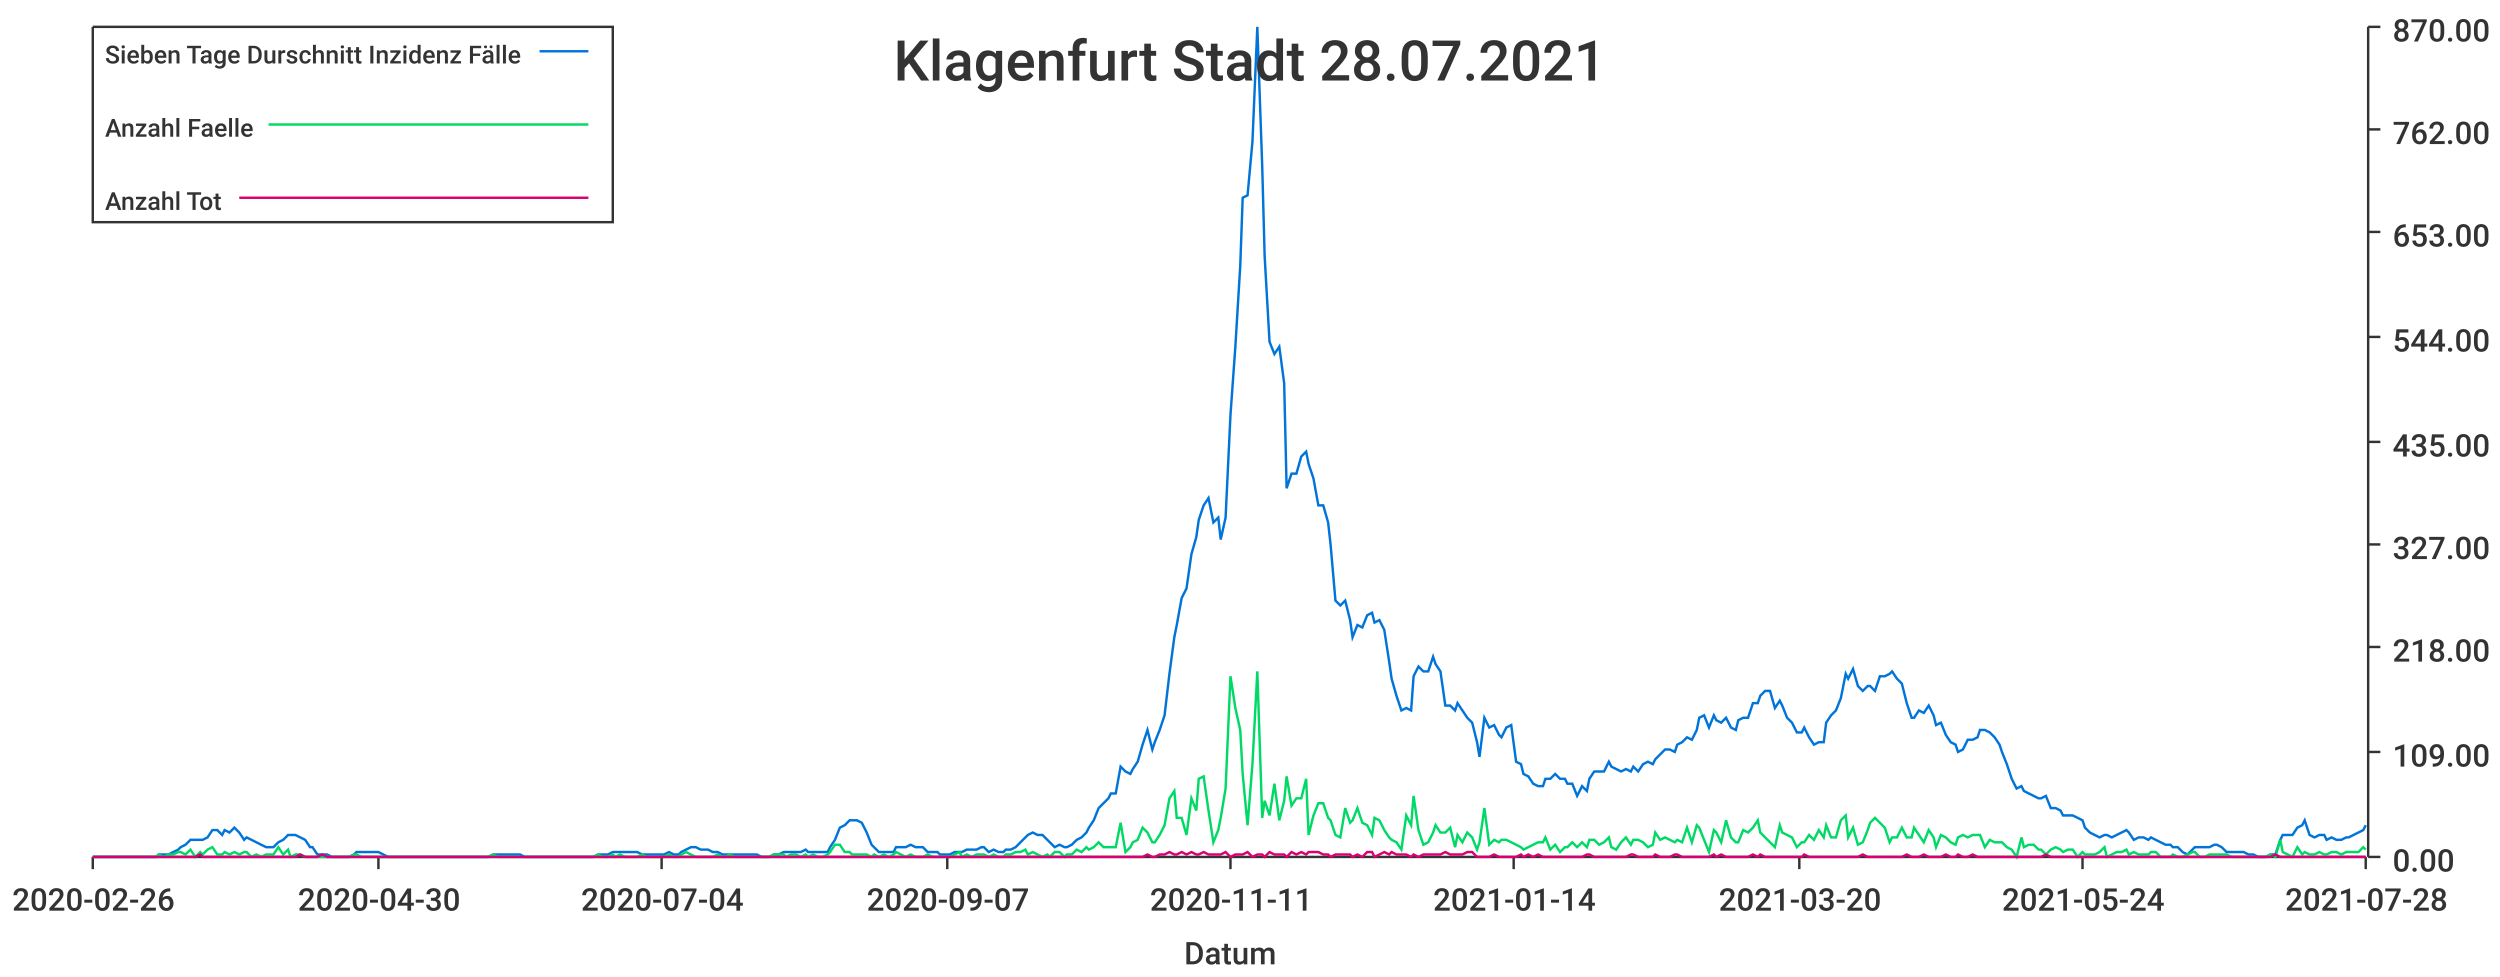
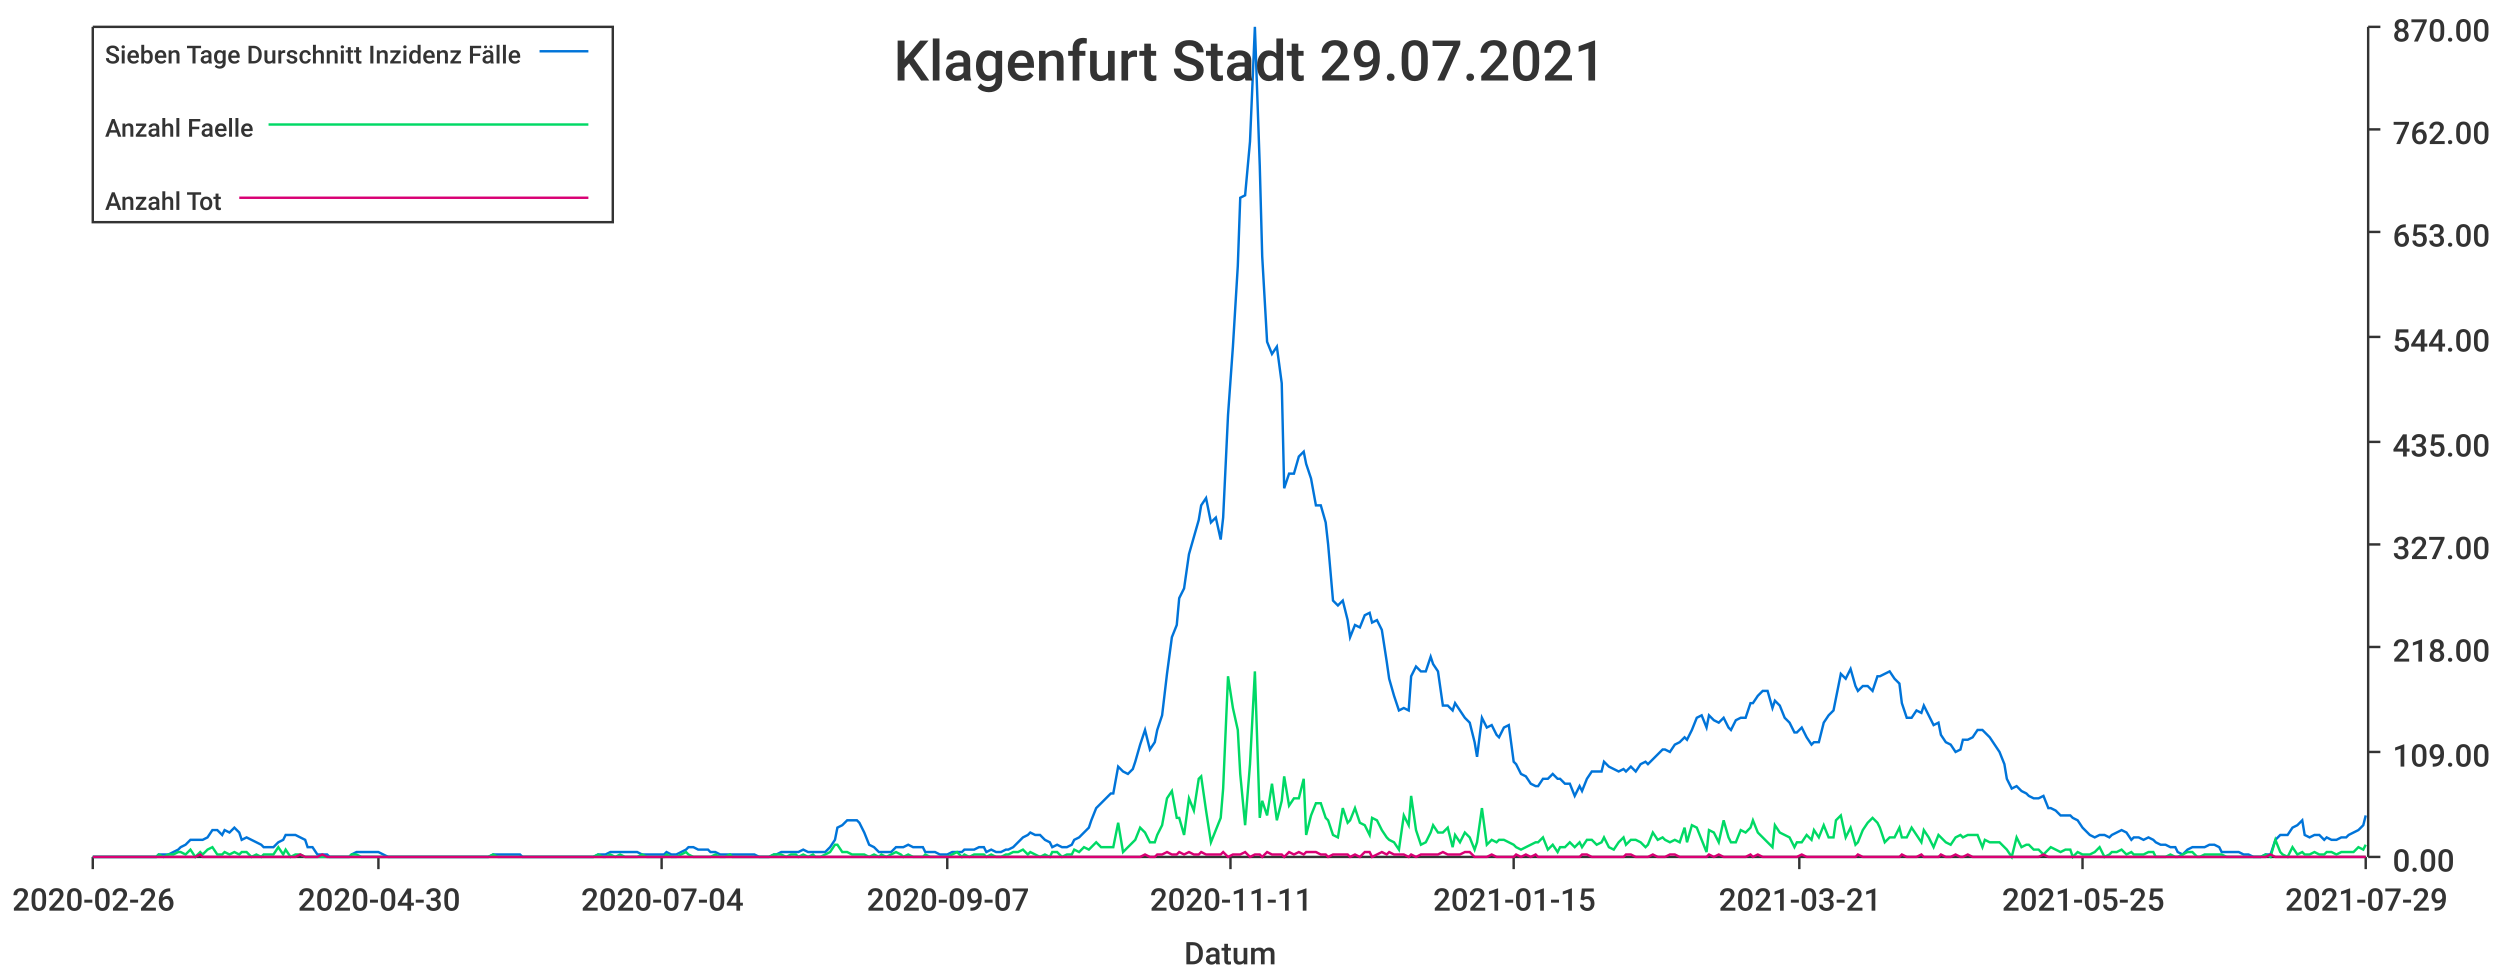
<svg xmlns="http://www.w3.org/2000/svg" width="1024" height="400">\n<path d="M 0 0 L 1024 0 L 1024 400 L 0 400 L 0 0" style="stroke-width:0;stroke:rgba(255,255,255,1.0);fill:rgba(255,255,255,1.0)" />
  <path d="M 38 11 L 969 11 L 969 351 L 38 351 L 38 11" style="stroke-width:0;stroke:rgba(255,255,255,1.0);fill:rgba(255,255,255,1.0)" />
  <path d="M 38 351 L 969 351" style="stroke-width:1;stroke:rgba(51,51,51,1.0);fill:none" />
  <path d="M 38 351 L 38 356" style="stroke-width:1;stroke:rgba(51,51,51,1.0);fill:none" />
  <text x="5" y="373" style="stroke-width:0;stroke:none;fill:rgba(51,51,51,1.0);font-size:12.8px;font-family:'Roboto Medium',sans-serif">2020-02-26</text>
  <path d="M 155 351 L 155 356" style="stroke-width:1;stroke:rgba(51,51,51,1.0);fill:none" />
  <text x="122" y="373" style="stroke-width:0;stroke:none;fill:rgba(51,51,51,1.0);font-size:12.8px;font-family:'Roboto Medium',sans-serif">2020-04-30</text>
  <path d="M 271 351 L 271 356" style="stroke-width:1;stroke:rgba(51,51,51,1.0);fill:none" />
  <text x="238" y="373" style="stroke-width:0;stroke:none;fill:rgba(51,51,51,1.0);font-size:12.8px;font-family:'Roboto Medium',sans-serif">2020-07-04</text>
  <path d="M 388 351 L 388 356" style="stroke-width:1;stroke:rgba(51,51,51,1.0);fill:none" />
  <text x="355" y="373" style="stroke-width:0;stroke:none;fill:rgba(51,51,51,1.0);font-size:12.8px;font-family:'Roboto Medium',sans-serif">2020-09-07</text>
  <path d="M 504 351 L 504 356" style="stroke-width:1;stroke:rgba(51,51,51,1.0);fill:none" />
  <text x="471" y="373" style="stroke-width:0;stroke:none;fill:rgba(51,51,51,1.0);font-size:12.8px;font-family:'Roboto Medium',sans-serif">2020-11-11</text>
  <path d="M 620 351 L 620 356" style="stroke-width:1;stroke:rgba(51,51,51,1.0);fill:none" />
-   <text x="587" y="373" style="stroke-width:0;stroke:none;fill:rgba(51,51,51,1.0);font-size:12.8px;font-family:'Roboto Medium',sans-serif">2021-01-14</text>
+   <text x="587" y="373" style="stroke-width:0;stroke:none;fill:rgba(51,51,51,1.0);font-size:12.8px;font-family:'Roboto Medium',sans-serif">2021-01-15</text>
  <path d="M 737 351 L 737 356" style="stroke-width:1;stroke:rgba(51,51,51,1.0);fill:none" />
-   <text x="704" y="373" style="stroke-width:0;stroke:none;fill:rgba(51,51,51,1.0);font-size:12.8px;font-family:'Roboto Medium',sans-serif">2021-03-20</text>
+   <text x="704" y="373" style="stroke-width:0;stroke:none;fill:rgba(51,51,51,1.0);font-size:12.8px;font-family:'Roboto Medium',sans-serif">2021-03-21</text>
  <path d="M 853 351 L 853 356" style="stroke-width:1;stroke:rgba(51,51,51,1.0);fill:none" />
-   <text x="820" y="373" style="stroke-width:0;stroke:none;fill:rgba(51,51,51,1.0);font-size:12.8px;font-family:'Roboto Medium',sans-serif">2021-05-24</text>
+   <text x="820" y="373" style="stroke-width:0;stroke:none;fill:rgba(51,51,51,1.0);font-size:12.8px;font-family:'Roboto Medium',sans-serif">2021-05-25</text>
  <path d="M 969 351 L 969 356" style="stroke-width:1;stroke:rgba(51,51,51,1.0);fill:none" />
-   <text x="936" y="373" style="stroke-width:0;stroke:none;fill:rgba(51,51,51,1.0);font-size:12.8px;font-family:'Roboto Medium',sans-serif">2021-07-28</text>
+   <text x="936" y="373" style="stroke-width:0;stroke:none;fill:rgba(51,51,51,1.0);font-size:12.8px;font-family:'Roboto Medium',sans-serif">2021-07-29</text>
  <text x="485" y="395" style="stroke-width:0;stroke:none;fill:rgba(51,51,51,1.0);font-size:12.8px;font-family:'Roboto Medium',sans-serif">Datum</text>
  <path d="M 970 351 L 970 11" style="stroke-width:1;stroke:rgba(51,51,51,1.0);fill:none" />
  <path d="M 970 351 L 975 351" style="stroke-width:1;stroke:rgba(51,51,51,1.0);fill:none" />
  <text x="980" y="357" style="stroke-width:0;stroke:none;fill:rgba(51,51,51,1.0);font-size:12.8px;font-family:'Roboto Medium',sans-serif">0.00</text>
  <path d="M 970 308 L 975 308" style="stroke-width:1;stroke:rgba(51,51,51,1.0);fill:none" />
  <text x="980" y="314" style="stroke-width:0;stroke:none;fill:rgba(51,51,51,1.0);font-size:12.8px;font-family:'Roboto Medium',sans-serif">109.00</text>
  <path d="M 970 265 L 975 265" style="stroke-width:1;stroke:rgba(51,51,51,1.0);fill:none" />
  <text x="980" y="271" style="stroke-width:0;stroke:none;fill:rgba(51,51,51,1.0);font-size:12.8px;font-family:'Roboto Medium',sans-serif">218.00</text>
  <path d="M 970 223 L 975 223" style="stroke-width:1;stroke:rgba(51,51,51,1.0);fill:none" />
  <text x="980" y="229" style="stroke-width:0;stroke:none;fill:rgba(51,51,51,1.0);font-size:12.8px;font-family:'Roboto Medium',sans-serif">327.00</text>
  <path d="M 970 181 L 975 181" style="stroke-width:1;stroke:rgba(51,51,51,1.0);fill:none" />
  <text x="980" y="187" style="stroke-width:0;stroke:none;fill:rgba(51,51,51,1.0);font-size:12.8px;font-family:'Roboto Medium',sans-serif">435.00</text>
  <path d="M 970 138 L 975 138" style="stroke-width:1;stroke:rgba(51,51,51,1.0);fill:none" />
  <text x="980" y="144" style="stroke-width:0;stroke:none;fill:rgba(51,51,51,1.0);font-size:12.8px;font-family:'Roboto Medium',sans-serif">544.00</text>
  <path d="M 970 95 L 975 95" style="stroke-width:1;stroke:rgba(51,51,51,1.0);fill:none" />
  <text x="980" y="101" style="stroke-width:0;stroke:none;fill:rgba(51,51,51,1.0);font-size:12.8px;font-family:'Roboto Medium',sans-serif">653.00</text>
  <path d="M 970 53 L 975 53" style="stroke-width:1;stroke:rgba(51,51,51,1.0);fill:none" />
  <text x="980" y="59" style="stroke-width:0;stroke:none;fill:rgba(51,51,51,1.0);font-size:12.8px;font-family:'Roboto Medium',sans-serif">762.00</text>
  <path d="M 970 11 L 975 11" style="stroke-width:1;stroke:rgba(51,51,51,1.0);fill:none" />
  <text x="980" y="17" style="stroke-width:0;stroke:none;fill:rgba(51,51,51,1.0);font-size:12.8px;font-family:'Roboto Medium',sans-serif">870.00</text>
-   <path d="M 38 351 L 40 351 L 42 351 L 44 351 L 46 351 L 47 351 L 49 351 L 51 351 L 53 351 L 55 351 L 56 351 L 58 351 L 60 351 L 62 351 L 64 351 L 65 350 L 67 350 L 69 350 L 71 349 L 73 348 L 74 347 L 76 346 L 78 344 L 80 344 L 82 344 L 83 344 L 85 343 L 87 340 L 89 340 L 91 342 L 92 340 L 94 341 L 96 339 L 98 341 L 100 344 L 101 343 L 103 344 L 105 345 L 107 346 L 109 347 L 110 347 L 112 347 L 114 345 L 116 344 L 118 342 L 119 342 L 121 342 L 123 343 L 125 344 L 127 347 L 128 347 L 130 350 L 132 350 L 134 350 L 136 351 L 137 351 L 139 351 L 141 351 L 143 351 L 145 350 L 146 349 L 148 349 L 150 349 L 152 349 L 154 349 L 155 349 L 157 350 L 159 351 L 161 351 L 163 351 L 164 351 L 166 351 L 168 351 L 170 351 L 171 351 L 173 351 L 175 351 L 177 351 L 179 351 L 180 351 L 182 351 L 184 351 L 186 351 L 188 351 L 189 351 L 191 351 L 193 351 L 195 351 L 197 351 L 198 351 L 200 351 L 202 350 L 204 350 L 206 350 L 207 350 L 209 350 L 211 350 L 213 350 L 215 351 L 216 351 L 218 351 L 220 351 L 222 351 L 224 351 L 225 351 L 227 351 L 229 351 L 231 351 L 233 351 L 234 351 L 236 351 L 238 351 L 240 351 L 242 351 L 243 351 L 245 350 L 247 350 L 249 350 L 251 349 L 252 349 L 254 349 L 256 349 L 258 349 L 260 349 L 261 349 L 263 350 L 265 350 L 267 350 L 269 350 L 270 350 L 272 350 L 274 349 L 276 350 L 278 350 L 279 349 L 281 348 L 283 347 L 285 347 L 287 348 L 288 348 L 290 348 L 292 349 L 294 349 L 296 350 L 297 350 L 299 350 L 301 350 L 303 350 L 304 350 L 306 350 L 308 350 L 310 350 L 312 351 L 313 351 L 315 351 L 317 350 L 319 350 L 321 349 L 322 349 L 324 349 L 326 349 L 328 349 L 330 348 L 331 349 L 333 349 L 335 349 L 337 349 L 339 349 L 340 347 L 342 344 L 344 339 L 346 338 L 348 336 L 349 336 L 351 336 L 353 337 L 355 341 L 357 346 L 358 347 L 360 349 L 362 349 L 364 349 L 366 349 L 367 347 L 369 347 L 371 347 L 373 346 L 375 347 L 376 347 L 378 347 L 380 349 L 382 349 L 384 349 L 385 350 L 387 350 L 389 350 L 391 349 L 393 349 L 394 349 L 396 348 L 398 348 L 400 348 L 402 347 L 403 347 L 405 349 L 407 348 L 409 349 L 411 349 L 412 348 L 414 348 L 416 347 L 418 345 L 420 343 L 421 342 L 423 341 L 425 342 L 427 342 L 429 344 L 430 345 L 432 347 L 434 346 L 436 347 L 437 347 L 439 346 L 441 344 L 443 343 L 445 341 L 446 339 L 448 336 L 450 331 L 452 329 L 454 327 L 455 325 L 457 325 L 459 314 L 461 316 L 463 317 L 464 315 L 466 312 L 468 305 L 470 299 L 472 307 L 473 304 L 475 299 L 477 293 L 479 276 L 481 261 L 482 256 L 484 245 L 486 241 L 488 227 L 490 220 L 491 213 L 493 207 L 495 204 L 497 214 L 499 212 L 500 221 L 502 212 L 504 170 L 506 142 L 508 109 L 509 81 L 511 80 L 513 58 L 515 11 L 517 68 L 518 105 L 520 140 L 522 145 L 524 142 L 526 157 L 527 200 L 529 194 L 531 194 L 533 187 L 535 185 L 536 190 L 538 196 L 540 207 L 542 207 L 544 214 L 545 223 L 547 246 L 549 248 L 551 246 L 553 254 L 554 261 L 556 256 L 558 257 L 560 252 L 562 251 L 563 255 L 565 254 L 567 258 L 569 271 L 570 278 L 572 285 L 574 291 L 576 290 L 578 291 L 579 277 L 581 273 L 583 275 L 585 275 L 587 269 L 588 272 L 590 275 L 592 289 L 594 289 L 596 291 L 597 288 L 599 291 L 601 294 L 603 296 L 605 304 L 606 310 L 608 294 L 610 298 L 612 297 L 614 301 L 615 302 L 617 298 L 619 297 L 621 312 L 623 313 L 624 317 L 626 318 L 628 321 L 630 322 L 632 322 L 633 319 L 635 319 L 637 317 L 639 319 L 641 319 L 642 321 L 644 321 L 646 326 L 648 322 L 650 324 L 651 319 L 653 316 L 655 316 L 657 316 L 659 312 L 660 314 L 662 315 L 664 316 L 666 315 L 668 316 L 669 314 L 671 316 L 673 313 L 675 312 L 677 313 L 678 311 L 680 309 L 682 307 L 684 307 L 686 308 L 687 305 L 689 304 L 691 302 L 693 303 L 695 299 L 696 294 L 698 293 L 700 298 L 702 293 L 703 295 L 705 296 L 707 294 L 709 298 L 711 299 L 712 295 L 714 294 L 716 294 L 718 288 L 720 288 L 721 285 L 723 283 L 725 283 L 727 290 L 729 287 L 730 289 L 732 294 L 734 296 L 736 300 L 738 300 L 739 298 L 741 302 L 743 305 L 745 304 L 747 304 L 748 296 L 750 293 L 752 291 L 754 286 L 756 276 L 757 278 L 759 274 L 761 281 L 763 283 L 765 281 L 766 281 L 768 283 L 770 277 L 772 277 L 774 276 L 775 275 L 777 278 L 779 280 L 781 288 L 783 294 L 784 294 L 786 291 L 788 292 L 790 289 L 792 293 L 793 297 L 795 296 L 797 301 L 799 304 L 801 305 L 802 308 L 804 307 L 806 303 L 808 303 L 810 302 L 811 299 L 813 299 L 815 300 L 817 302 L 819 305 L 820 308 L 822 313 L 824 319 L 826 323 L 828 322 L 829 324 L 831 325 L 833 326 L 835 327 L 836 327 L 838 326 L 840 331 L 842 331 L 844 332 L 845 334 L 847 334 L 849 334 L 851 335 L 853 336 L 854 339 L 856 341 L 858 342 L 860 343 L 862 342 L 863 342 L 865 343 L 867 342 L 869 341 L 871 340 L 872 341 L 874 344 L 876 343 L 878 343 L 880 344 L 881 343 L 883 344 L 885 345 L 887 346 L 889 346 L 890 347 L 892 347 L 894 349 L 896 350 L 898 348 L 899 347 L 901 347 L 903 347 L 905 347 L 907 346 L 908 346 L 910 347 L 912 349 L 914 349 L 916 349 L 917 349 L 919 349 L 921 350 L 923 350 L 925 351 L 926 351 L 928 351 L 930 350 L 932 350 L 934 344 L 935 342 L 937 342 L 939 342 L 941 339 L 943 338 L 944 336 L 946 342 L 948 343 L 950 342 L 952 342 L 953 344 L 955 343 L 957 344 L 959 344 L 961 343 L 962 343 L 964 342 L 966 341 L 968 340 L 969 338" style="stroke-width:1;stroke:rgba(0,116,217,1.0);fill:none" />
-   <path d="M 38 351 L 40 351 L 42 351 L 44 351 L 46 351 L 47 351 L 49 351 L 51 351 L 53 351 L 55 351 L 56 351 L 58 351 L 60 351 L 62 351 L 64 351 L 65 350 L 67 351 L 69 350 L 71 350 L 73 349 L 74 349 L 76 350 L 78 348 L 80 351 L 82 349 L 83 350 L 85 348 L 87 347 L 89 350 L 91 350 L 92 349 L 94 350 L 96 349 L 98 350 L 100 349 L 101 349 L 103 351 L 105 350 L 107 351 L 109 350 L 110 350 L 112 350 L 114 347 L 116 350 L 118 348 L 119 351 L 121 350 L 123 350 L 125 351 L 127 351 L 128 351 L 130 351 L 132 351 L 134 351 L 136 351 L 137 351 L 139 351 L 141 351 L 143 351 L 145 350 L 146 350 L 148 351 L 150 351 L 152 351 L 154 351 L 155 351 L 157 351 L 159 351 L 161 351 L 163 351 L 164 351 L 166 351 L 168 351 L 170 351 L 171 351 L 173 351 L 175 351 L 177 351 L 179 351 L 180 351 L 182 351 L 184 351 L 186 351 L 188 351 L 189 351 L 191 351 L 193 351 L 195 351 L 197 351 L 198 351 L 200 351 L 202 350 L 204 351 L 206 351 L 207 351 L 209 351 L 211 351 L 213 351 L 215 351 L 216 351 L 218 351 L 220 351 L 222 351 L 224 351 L 225 351 L 227 351 L 229 351 L 231 351 L 233 351 L 234 351 L 236 351 L 238 351 L 240 351 L 242 351 L 243 351 L 245 350 L 247 351 L 249 351 L 251 350 L 252 351 L 254 350 L 256 351 L 258 351 L 260 351 L 261 351 L 263 350 L 265 351 L 267 351 L 269 351 L 270 351 L 272 351 L 274 350 L 276 351 L 278 351 L 279 350 L 281 349 L 283 350 L 285 351 L 287 351 L 288 351 L 290 351 L 292 351 L 294 350 L 296 351 L 297 351 L 299 350 L 301 351 L 303 351 L 304 351 L 306 351 L 308 351 L 310 351 L 312 351 L 313 351 L 315 351 L 317 350 L 319 350 L 321 350 L 322 351 L 324 350 L 326 350 L 328 351 L 330 350 L 331 351 L 333 350 L 335 351 L 337 351 L 339 350 L 340 349 L 342 346 L 344 346 L 346 349 L 348 349 L 349 350 L 351 350 L 353 350 L 355 350 L 357 351 L 358 350 L 360 351 L 362 350 L 364 351 L 366 350 L 367 349 L 369 350 L 371 351 L 373 350 L 375 351 L 376 351 L 378 351 L 380 350 L 382 351 L 384 351 L 385 351 L 387 351 L 389 351 L 391 350 L 393 349 L 394 351 L 396 350 L 398 351 L 400 350 L 402 350 L 403 350 L 405 351 L 407 350 L 409 351 L 411 351 L 412 350 L 414 350 L 416 349 L 418 349 L 420 348 L 421 350 L 423 349 L 425 350 L 427 351 L 429 350 L 430 351 L 432 349 L 434 349 L 436 351 L 437 350 L 439 350 L 441 348 L 443 349 L 445 347 L 446 348 L 448 347 L 450 345 L 452 347 L 454 347 L 455 347 L 457 347 L 459 337 L 461 349 L 463 347 L 464 345 L 466 344 L 468 339 L 470 341 L 472 345 L 473 345 L 475 342 L 477 338 L 479 327 L 481 324 L 482 335 L 484 335 L 486 342 L 488 327 L 490 332 L 491 319 L 493 318 L 495 332 L 497 345 L 499 340 L 500 335 L 502 323 L 504 277 L 506 290 L 508 299 L 509 317 L 511 338 L 513 313 L 515 275 L 517 335 L 518 328 L 520 334 L 522 321 L 524 336 L 526 328 L 527 318 L 529 330 L 531 327 L 533 327 L 535 319 L 536 342 L 538 334 L 540 329 L 542 329 L 544 335 L 545 336 L 547 342 L 549 343 L 551 331 L 553 337 L 554 336 L 556 331 L 558 337 L 560 338 L 562 342 L 563 335 L 565 336 L 567 340 L 569 343 L 570 344 L 572 345 L 574 348 L 576 334 L 578 338 L 579 326 L 581 340 L 583 346 L 585 345 L 587 341 L 588 338 L 590 341 L 592 341 L 594 339 L 596 347 L 597 342 L 599 345 L 601 341 L 603 343 L 605 348 L 606 345 L 608 331 L 610 346 L 612 344 L 614 345 L 615 344 L 617 344 L 619 345 L 621 346 L 623 347 L 624 348 L 626 347 L 628 346 L 630 345 L 632 345 L 633 343 L 635 348 L 637 346 L 639 349 L 641 347 L 642 347 L 644 345 L 646 347 L 648 345 L 650 347 L 651 344 L 653 344 L 655 346 L 657 345 L 659 343 L 660 347 L 662 348 L 664 345 L 666 343 L 668 346 L 669 344 L 671 344 L 673 345 L 675 347 L 677 346 L 678 341 L 680 344 L 682 343 L 684 344 L 686 345 L 687 344 L 689 345 L 691 339 L 693 345 L 695 338 L 696 339 L 698 344 L 700 349 L 702 340 L 703 341 L 705 345 L 707 336 L 709 343 L 711 345 L 712 345 L 714 340 L 716 341 L 718 339 L 720 336 L 721 341 L 723 343 L 725 345 L 727 347 L 729 338 L 730 341 L 732 342 L 734 343 L 736 347 L 738 345 L 739 345 L 741 342 L 743 344 L 745 340 L 747 343 L 748 338 L 750 343 L 752 343 L 754 336 L 756 334 L 757 343 L 759 339 L 761 346 L 763 345 L 765 340 L 766 337 L 768 335 L 770 337 L 772 339 L 774 345 L 775 343 L 777 343 L 779 339 L 781 343 L 783 343 L 784 339 L 786 342 L 788 345 L 790 340 L 792 343 L 793 347 L 795 342 L 797 343 L 799 345 L 801 346 L 802 343 L 804 342 L 806 343 L 808 342 L 810 342 L 811 342 L 813 347 L 815 344 L 817 345 L 819 345 L 820 345 L 822 347 L 824 348 L 826 351 L 828 343 L 829 347 L 831 346 L 833 346 L 835 348 L 836 348 L 838 350 L 840 348 L 842 347 L 844 348 L 845 349 L 847 348 L 849 348 L 851 351 L 853 349 L 854 350 L 856 350 L 858 350 L 860 349 L 862 347 L 863 351 L 865 350 L 867 349 L 869 349 L 871 348 L 872 350 L 874 349 L 876 350 L 878 350 L 880 350 L 881 349 L 883 349 L 885 351 L 887 351 L 889 351 L 890 350 L 892 351 L 894 351 L 896 350 L 898 349 L 899 349 L 901 351 L 903 351 L 905 350 L 907 350 L 908 350 L 910 350 L 912 350 L 914 351 L 916 351 L 917 351 L 919 351 L 921 351 L 923 351 L 925 351 L 926 351 L 928 351 L 930 350 L 932 351 L 934 344 L 935 349 L 937 350 L 939 351 L 941 347 L 943 350 L 944 349 L 946 350 L 948 350 L 950 349 L 952 350 L 953 350 L 955 349 L 957 349 L 959 350 L 961 349 L 962 349 L 964 349 L 966 349 L 968 347 L 969 348" style="stroke-width:1;stroke:rgba(0,217,101,1.0);fill:none" />
-   <path d="M 38 351 L 40 351 L 42 351 L 44 351 L 46 351 L 47 351 L 49 351 L 51 351 L 53 351 L 55 351 L 56 351 L 58 351 L 60 351 L 62 351 L 64 351 L 65 351 L 67 351 L 69 351 L 71 351 L 73 351 L 74 351 L 76 351 L 78 351 L 80 351 L 82 350 L 83 351 L 85 351 L 87 351 L 89 351 L 91 351 L 92 351 L 94 351 L 96 351 L 98 351 L 100 351 L 101 351 L 103 351 L 105 351 L 107 351 L 109 351 L 110 351 L 112 351 L 114 351 L 116 351 L 118 351 L 119 351 L 121 351 L 123 350 L 125 351 L 127 351 L 128 351 L 130 351 L 132 350 L 134 351 L 136 351 L 137 351 L 139 351 L 141 351 L 143 351 L 145 351 L 146 351 L 148 351 L 150 351 L 152 351 L 154 351 L 155 351 L 157 351 L 159 351 L 161 351 L 163 351 L 164 351 L 166 351 L 168 351 L 170 351 L 171 351 L 173 351 L 175 351 L 177 351 L 179 351 L 180 351 L 182 351 L 184 351 L 186 351 L 188 351 L 189 351 L 191 351 L 193 351 L 195 351 L 197 351 L 198 351 L 200 351 L 202 351 L 204 351 L 206 351 L 207 351 L 209 351 L 211 351 L 213 351 L 215 351 L 216 351 L 218 351 L 220 351 L 222 351 L 224 351 L 225 351 L 227 351 L 229 351 L 231 351 L 233 351 L 234 351 L 236 351 L 238 351 L 240 351 L 242 351 L 243 351 L 245 351 L 247 351 L 249 351 L 251 351 L 252 351 L 254 351 L 256 351 L 258 351 L 260 351 L 261 351 L 263 351 L 265 351 L 267 351 L 269 351 L 270 351 L 272 351 L 274 351 L 276 351 L 278 351 L 279 351 L 281 351 L 283 351 L 285 351 L 287 351 L 288 351 L 290 351 L 292 351 L 294 351 L 296 351 L 297 351 L 299 351 L 301 351 L 303 351 L 304 351 L 306 351 L 308 351 L 310 351 L 312 351 L 313 351 L 315 351 L 317 351 L 319 351 L 321 351 L 322 351 L 324 351 L 326 351 L 328 351 L 330 351 L 331 351 L 333 351 L 335 351 L 337 351 L 339 351 L 340 351 L 342 351 L 344 351 L 346 351 L 348 351 L 349 351 L 351 351 L 353 351 L 355 351 L 357 351 L 358 351 L 360 351 L 362 351 L 364 351 L 366 351 L 367 351 L 369 351 L 371 351 L 373 351 L 375 351 L 376 351 L 378 351 L 380 351 L 382 351 L 384 351 L 385 351 L 387 351 L 389 351 L 391 351 L 393 351 L 394 351 L 396 351 L 398 351 L 400 351 L 402 351 L 403 351 L 405 351 L 407 351 L 409 351 L 411 351 L 412 351 L 414 351 L 416 351 L 418 351 L 420 351 L 421 351 L 423 351 L 425 351 L 427 351 L 429 351 L 430 351 L 432 351 L 434 351 L 436 351 L 437 351 L 439 351 L 441 351 L 443 351 L 445 351 L 446 351 L 448 351 L 450 351 L 452 351 L 454 351 L 455 351 L 457 351 L 459 351 L 461 351 L 463 351 L 464 351 L 466 351 L 468 351 L 470 350 L 472 351 L 473 351 L 475 350 L 477 350 L 479 349 L 481 350 L 482 350 L 484 349 L 486 350 L 488 349 L 490 350 L 491 350 L 493 349 L 495 350 L 497 350 L 499 350 L 500 350 L 502 349 L 504 351 L 506 350 L 508 350 L 509 350 L 511 349 L 513 351 L 515 350 L 517 350 L 518 351 L 520 349 L 522 350 L 524 350 L 526 350 L 527 351 L 529 349 L 531 350 L 533 349 L 535 350 L 536 349 L 538 349 L 540 349 L 542 350 L 544 350 L 545 351 L 547 350 L 549 350 L 551 350 L 553 350 L 554 351 L 556 350 L 558 351 L 560 349 L 562 349 L 563 351 L 565 350 L 567 349 L 569 350 L 570 349 L 572 350 L 574 350 L 576 350 L 578 351 L 579 350 L 581 351 L 583 350 L 585 350 L 587 350 L 588 350 L 590 350 L 592 349 L 594 350 L 596 350 L 597 350 L 599 350 L 601 349 L 603 349 L 605 351 L 606 351 L 608 351 L 610 351 L 612 350 L 614 351 L 615 351 L 617 351 L 619 351 L 621 351 L 623 350 L 624 351 L 626 350 L 628 351 L 630 350 L 632 351 L 633 351 L 635 351 L 637 351 L 639 351 L 641 351 L 642 351 L 644 351 L 646 351 L 648 351 L 650 350 L 651 350 L 653 351 L 655 351 L 657 351 L 659 351 L 660 351 L 662 351 L 664 351 L 666 351 L 668 350 L 669 350 L 671 351 L 673 351 L 675 351 L 677 351 L 678 350 L 680 351 L 682 351 L 684 351 L 686 350 L 687 350 L 689 351 L 691 351 L 693 351 L 695 351 L 696 351 L 698 351 L 700 351 L 702 350 L 703 351 L 705 350 L 707 351 L 709 351 L 711 351 L 712 351 L 714 351 L 716 351 L 718 350 L 720 351 L 721 350 L 723 351 L 725 351 L 727 351 L 729 351 L 730 351 L 732 351 L 734 351 L 736 351 L 738 351 L 739 350 L 741 351 L 743 351 L 745 351 L 747 351 L 748 351 L 750 351 L 752 351 L 754 351 L 756 351 L 757 351 L 759 351 L 761 351 L 763 350 L 765 351 L 766 351 L 768 351 L 770 351 L 772 351 L 774 351 L 775 351 L 777 351 L 779 351 L 781 350 L 783 351 L 784 351 L 786 351 L 788 350 L 790 351 L 792 351 L 793 351 L 795 351 L 797 350 L 799 351 L 801 351 L 802 350 L 804 351 L 806 351 L 808 350 L 810 351 L 811 351 L 813 351 L 815 351 L 817 351 L 819 351 L 820 351 L 822 351 L 824 351 L 826 351 L 828 351 L 829 351 L 831 351 L 833 351 L 835 351 L 836 351 L 838 350 L 840 351 L 842 351 L 844 351 L 845 351 L 847 351 L 849 351 L 851 351 L 853 351 L 854 351 L 856 351 L 858 351 L 860 351 L 862 351 L 863 351 L 865 351 L 867 351 L 869 351 L 871 351 L 872 351 L 874 351 L 876 351 L 878 351 L 880 351 L 881 351 L 883 351 L 885 351 L 887 351 L 889 351 L 890 351 L 892 351 L 894 351 L 896 351 L 898 351 L 899 351 L 901 351 L 903 351 L 905 351 L 907 351 L 908 351 L 910 351 L 912 351 L 914 351 L 916 351 L 917 351 L 919 351 L 921 351 L 923 351 L 925 351 L 926 351 L 928 351 L 930 351 L 932 350 L 934 351 L 935 351 L 937 351 L 939 351 L 941 351 L 943 351 L 944 351 L 946 351 L 948 351 L 950 351 L 952 351 L 953 351 L 955 351 L 957 351 L 959 351 L 961 351 L 962 351 L 964 351 L 966 351 L 968 351 L 969 351" style="stroke-width:1;stroke:rgba(217,0,116,1.0);fill:none" />
-   <text x="366" y="33" style="stroke-width:0;stroke:none;fill:rgba(51,51,51,1.0);font-size:23.0px;font-family:'Roboto Medium',sans-serif">Klagenfurt Stadt 28.07.2021</text>
+   <path d="M 38 351 L 40 351 L 42 351 L 44 351 L 46 351 L 47 351 L 49 351 L 51 351 L 53 351 L 55 351 L 56 351 L 58 351 L 60 351 L 62 351 L 64 351 L 65 350 L 67 350 L 69 350 L 71 349 L 73 348 L 74 347 L 76 346 L 78 344 L 80 344 L 82 344 L 83 344 L 85 343 L 87 340 L 89 340 L 91 342 L 92 340 L 94 341 L 96 339 L 98 341 L 99 344 L 101 343 L 103 344 L 105 345 L 107 346 L 108 347 L 110 347 L 112 347 L 114 345 L 116 344 L 117 342 L 119 342 L 121 342 L 123 343 L 125 344 L 126 347 L 128 347 L 130 350 L 132 350 L 134 350 L 135 351 L 137 351 L 139 351 L 141 351 L 143 351 L 144 350 L 146 349 L 148 349 L 150 349 L 152 349 L 153 349 L 155 349 L 157 350 L 159 351 L 160 351 L 162 351 L 164 351 L 166 351 L 168 351 L 169 351 L 171 351 L 173 351 L 175 351 L 177 351 L 178 351 L 180 351 L 182 351 L 184 351 L 186 351 L 187 351 L 189 351 L 191 351 L 193 351 L 195 351 L 196 351 L 198 351 L 200 351 L 202 350 L 204 350 L 205 350 L 207 350 L 209 350 L 211 350 L 213 350 L 214 351 L 216 351 L 218 351 L 220 351 L 221 351 L 223 351 L 225 351 L 227 351 L 229 351 L 230 351 L 232 351 L 234 351 L 236 351 L 238 351 L 239 351 L 241 351 L 243 351 L 245 350 L 247 350 L 248 350 L 250 349 L 252 349 L 254 349 L 256 349 L 257 349 L 259 349 L 261 349 L 263 350 L 265 350 L 266 350 L 268 350 L 270 350 L 272 350 L 273 349 L 275 350 L 277 350 L 279 349 L 281 348 L 282 347 L 284 347 L 286 348 L 288 348 L 290 348 L 291 349 L 293 349 L 295 350 L 297 350 L 299 350 L 300 350 L 302 350 L 304 350 L 306 350 L 308 350 L 309 350 L 311 351 L 313 351 L 315 351 L 317 350 L 318 350 L 320 349 L 322 349 L 324 349 L 326 349 L 327 349 L 329 348 L 331 349 L 333 349 L 334 349 L 336 349 L 338 349 L 340 347 L 342 344 L 343 339 L 345 338 L 347 336 L 349 336 L 351 336 L 352 337 L 354 341 L 356 346 L 358 347 L 360 349 L 361 349 L 363 349 L 365 349 L 367 347 L 369 347 L 370 347 L 372 346 L 374 347 L 376 347 L 378 347 L 379 349 L 381 349 L 383 349 L 385 350 L 387 350 L 388 350 L 390 349 L 392 349 L 394 349 L 395 348 L 397 348 L 399 348 L 401 347 L 403 347 L 404 349 L 406 348 L 408 349 L 410 349 L 412 348 L 413 348 L 415 347 L 417 345 L 419 343 L 421 342 L 422 341 L 424 342 L 426 342 L 428 344 L 430 345 L 431 347 L 433 346 L 435 347 L 437 347 L 439 346 L 440 344 L 442 343 L 444 341 L 446 339 L 447 336 L 449 331 L 451 329 L 453 327 L 455 325 L 456 325 L 458 314 L 460 316 L 462 317 L 464 315 L 465 312 L 467 305 L 469 299 L 471 307 L 473 304 L 474 299 L 476 293 L 478 276 L 480 261 L 482 256 L 483 245 L 485 241 L 487 227 L 489 220 L 491 213 L 492 207 L 494 204 L 496 214 L 498 212 L 500 221 L 501 212 L 503 170 L 505 142 L 507 109 L 508 81 L 510 80 L 512 58 L 514 11 L 516 68 L 517 105 L 519 140 L 521 145 L 523 142 L 525 157 L 526 200 L 528 194 L 530 194 L 532 187 L 534 185 L 535 190 L 537 196 L 539 207 L 541 207 L 543 214 L 544 223 L 546 246 L 548 248 L 550 246 L 552 254 L 553 261 L 555 256 L 557 257 L 559 252 L 561 251 L 562 255 L 564 254 L 566 258 L 568 271 L 569 278 L 571 285 L 573 291 L 575 290 L 577 291 L 578 277 L 580 273 L 582 275 L 584 275 L 586 269 L 587 272 L 589 275 L 591 289 L 593 289 L 595 291 L 596 288 L 598 291 L 600 294 L 602 296 L 604 304 L 605 310 L 607 294 L 609 298 L 611 297 L 613 301 L 614 302 L 616 298 L 618 297 L 620 312 L 621 313 L 623 317 L 625 318 L 627 321 L 629 322 L 630 322 L 632 319 L 634 319 L 636 317 L 638 319 L 639 319 L 641 321 L 643 321 L 645 326 L 647 322 L 648 324 L 650 319 L 652 316 L 654 316 L 656 316 L 657 312 L 659 314 L 661 315 L 663 316 L 665 315 L 666 316 L 668 314 L 670 316 L 672 313 L 674 312 L 675 313 L 677 311 L 679 309 L 681 307 L 682 307 L 684 308 L 686 305 L 688 304 L 690 302 L 691 303 L 693 299 L 695 294 L 697 293 L 699 298 L 700 293 L 702 295 L 704 296 L 706 294 L 708 298 L 709 299 L 711 295 L 713 294 L 715 294 L 717 288 L 718 288 L 720 285 L 722 283 L 724 283 L 726 290 L 727 287 L 729 289 L 731 294 L 733 296 L 735 300 L 736 300 L 738 298 L 740 302 L 742 305 L 743 304 L 745 304 L 747 296 L 749 293 L 751 291 L 752 286 L 754 276 L 756 278 L 758 274 L 760 281 L 761 283 L 763 281 L 765 281 L 767 283 L 769 277 L 770 277 L 772 276 L 774 275 L 776 278 L 778 280 L 779 288 L 781 294 L 783 294 L 785 291 L 787 292 L 788 289 L 790 293 L 792 297 L 794 296 L 795 301 L 797 304 L 799 305 L 801 308 L 803 307 L 804 303 L 806 303 L 808 302 L 810 299 L 812 299 L 813 300 L 815 302 L 817 305 L 819 308 L 821 313 L 822 319 L 824 323 L 826 322 L 828 324 L 830 325 L 831 326 L 833 327 L 835 327 L 837 326 L 839 331 L 840 331 L 842 332 L 844 334 L 846 334 L 848 334 L 849 335 L 851 336 L 853 339 L 855 341 L 856 342 L 858 343 L 860 342 L 862 342 L 864 343 L 865 342 L 867 341 L 869 340 L 871 341 L 873 344 L 874 343 L 876 343 L 878 344 L 880 343 L 882 344 L 883 345 L 885 346 L 887 346 L 889 347 L 891 347 L 892 349 L 894 350 L 896 348 L 898 347 L 900 347 L 901 347 L 903 347 L 905 346 L 907 346 L 909 347 L 910 349 L 912 349 L 914 349 L 916 349 L 917 349 L 919 350 L 921 350 L 923 351 L 925 351 L 926 351 L 928 350 L 930 350 L 932 344 L 934 342 L 935 342 L 937 342 L 939 339 L 941 338 L 943 336 L 944 342 L 946 343 L 948 342 L 950 342 L 952 344 L 953 343 L 955 344 L 957 344 L 959 343 L 961 343 L 962 342 L 964 341 L 966 340 L 968 338 L 969 334" style="stroke-width:1;stroke:rgba(0,116,217,1.0);fill:none" />
+   <path d="M 38 351 L 40 351 L 42 351 L 44 351 L 46 351 L 47 351 L 49 351 L 51 351 L 53 351 L 55 351 L 56 351 L 58 351 L 60 351 L 62 351 L 64 351 L 65 350 L 67 351 L 69 350 L 71 350 L 73 349 L 74 349 L 76 350 L 78 348 L 80 351 L 82 349 L 83 350 L 85 348 L 87 347 L 89 350 L 91 350 L 92 349 L 94 350 L 96 349 L 98 350 L 99 349 L 101 349 L 103 351 L 105 350 L 107 351 L 108 350 L 110 350 L 112 350 L 114 347 L 116 350 L 117 348 L 119 351 L 121 350 L 123 350 L 125 351 L 126 351 L 128 351 L 130 351 L 132 351 L 134 351 L 135 351 L 137 351 L 139 351 L 141 351 L 143 351 L 144 350 L 146 350 L 148 351 L 150 351 L 152 351 L 153 351 L 155 351 L 157 351 L 159 351 L 160 351 L 162 351 L 164 351 L 166 351 L 168 351 L 169 351 L 171 351 L 173 351 L 175 351 L 177 351 L 178 351 L 180 351 L 182 351 L 184 351 L 186 351 L 187 351 L 189 351 L 191 351 L 193 351 L 195 351 L 196 351 L 198 351 L 200 351 L 202 350 L 204 351 L 205 351 L 207 351 L 209 351 L 211 351 L 213 351 L 214 351 L 216 351 L 218 351 L 220 351 L 221 351 L 223 351 L 225 351 L 227 351 L 229 351 L 230 351 L 232 351 L 234 351 L 236 351 L 238 351 L 239 351 L 241 351 L 243 351 L 245 350 L 247 351 L 248 351 L 250 350 L 252 351 L 254 350 L 256 351 L 257 351 L 259 351 L 261 351 L 263 350 L 265 351 L 266 351 L 268 351 L 270 351 L 272 351 L 273 350 L 275 351 L 277 351 L 279 350 L 281 349 L 282 350 L 284 351 L 286 351 L 288 351 L 290 351 L 291 351 L 293 350 L 295 351 L 297 351 L 299 350 L 300 351 L 302 351 L 304 351 L 306 351 L 308 351 L 309 351 L 311 351 L 313 351 L 315 351 L 317 350 L 318 350 L 320 350 L 322 351 L 324 350 L 326 350 L 327 351 L 329 350 L 331 351 L 333 350 L 334 351 L 336 351 L 338 350 L 340 349 L 342 346 L 343 346 L 345 349 L 347 349 L 349 350 L 351 350 L 352 350 L 354 350 L 356 351 L 358 350 L 360 351 L 361 350 L 363 351 L 365 350 L 367 349 L 369 350 L 370 351 L 372 350 L 374 351 L 376 351 L 378 351 L 379 350 L 381 351 L 383 351 L 385 351 L 387 351 L 388 351 L 390 350 L 392 349 L 394 351 L 395 350 L 397 351 L 399 350 L 401 350 L 403 350 L 404 351 L 406 350 L 408 351 L 410 351 L 412 350 L 413 350 L 415 349 L 417 349 L 419 348 L 421 350 L 422 349 L 424 350 L 426 351 L 428 350 L 430 351 L 431 349 L 433 349 L 435 351 L 437 350 L 439 350 L 440 348 L 442 349 L 444 347 L 446 348 L 447 347 L 449 345 L 451 347 L 453 347 L 455 347 L 456 347 L 458 337 L 460 349 L 462 347 L 464 345 L 465 344 L 467 339 L 469 341 L 471 345 L 473 345 L 474 342 L 476 338 L 478 327 L 480 324 L 482 335 L 483 335 L 485 342 L 487 327 L 489 332 L 491 319 L 492 318 L 494 332 L 496 345 L 498 340 L 500 335 L 501 323 L 503 277 L 505 290 L 507 299 L 508 317 L 510 338 L 512 313 L 514 275 L 516 335 L 517 328 L 519 334 L 521 321 L 523 336 L 525 328 L 526 318 L 528 330 L 530 327 L 532 327 L 534 319 L 535 342 L 537 334 L 539 329 L 541 329 L 543 335 L 544 336 L 546 342 L 548 343 L 550 331 L 552 337 L 553 336 L 555 331 L 557 337 L 559 338 L 561 342 L 562 335 L 564 336 L 566 340 L 568 343 L 569 344 L 571 345 L 573 348 L 575 334 L 577 338 L 578 326 L 580 340 L 582 346 L 584 345 L 586 341 L 587 338 L 589 341 L 591 341 L 593 339 L 595 347 L 596 342 L 598 345 L 600 341 L 602 343 L 604 348 L 605 345 L 607 331 L 609 346 L 611 344 L 613 345 L 614 344 L 616 344 L 618 345 L 620 346 L 621 347 L 623 348 L 625 347 L 627 346 L 629 345 L 630 345 L 632 343 L 634 348 L 636 346 L 638 349 L 639 347 L 641 347 L 643 345 L 645 347 L 647 345 L 648 347 L 650 344 L 652 344 L 654 346 L 656 345 L 657 343 L 659 347 L 661 348 L 663 345 L 665 343 L 666 346 L 668 344 L 670 344 L 672 345 L 674 347 L 675 346 L 677 341 L 679 344 L 681 343 L 682 344 L 684 345 L 686 344 L 688 345 L 690 339 L 691 345 L 693 338 L 695 339 L 697 344 L 699 349 L 700 340 L 702 341 L 704 345 L 706 336 L 708 343 L 709 345 L 711 345 L 713 340 L 715 341 L 717 339 L 718 336 L 720 341 L 722 343 L 724 345 L 726 347 L 727 338 L 729 341 L 731 342 L 733 343 L 735 347 L 736 345 L 738 345 L 740 342 L 742 344 L 743 340 L 745 343 L 747 338 L 749 343 L 751 343 L 752 336 L 754 334 L 756 343 L 758 339 L 760 346 L 761 345 L 763 340 L 765 337 L 767 335 L 769 337 L 770 339 L 772 345 L 774 343 L 776 343 L 778 339 L 779 343 L 781 343 L 783 339 L 785 342 L 787 345 L 788 340 L 790 343 L 792 347 L 794 342 L 795 343 L 797 345 L 799 346 L 801 343 L 803 342 L 804 343 L 806 342 L 808 342 L 810 342 L 812 347 L 813 344 L 815 345 L 817 345 L 819 345 L 821 347 L 822 348 L 824 351 L 826 343 L 828 347 L 830 346 L 831 346 L 833 348 L 835 348 L 837 350 L 839 348 L 840 347 L 842 348 L 844 349 L 846 348 L 848 348 L 849 351 L 851 349 L 853 350 L 855 350 L 856 350 L 858 349 L 860 347 L 862 351 L 864 350 L 865 349 L 867 349 L 869 348 L 871 350 L 873 349 L 874 350 L 876 350 L 878 350 L 880 349 L 882 349 L 883 351 L 885 351 L 887 351 L 889 350 L 891 351 L 892 351 L 894 350 L 896 349 L 898 349 L 900 351 L 901 351 L 903 350 L 905 350 L 907 350 L 909 350 L 910 350 L 912 351 L 914 351 L 916 351 L 917 351 L 919 351 L 921 351 L 923 351 L 925 351 L 926 351 L 928 350 L 930 351 L 932 344 L 934 349 L 935 350 L 937 351 L 939 347 L 941 350 L 943 349 L 944 350 L 946 350 L 948 349 L 950 350 L 952 350 L 953 349 L 955 349 L 957 350 L 959 349 L 961 349 L 962 349 L 964 349 L 966 347 L 968 348 L 969 346" style="stroke-width:1;stroke:rgba(0,217,101,1.0);fill:none" />
+   <path d="M 38 351 L 40 351 L 42 351 L 44 351 L 46 351 L 47 351 L 49 351 L 51 351 L 53 351 L 55 351 L 56 351 L 58 351 L 60 351 L 62 351 L 64 351 L 65 351 L 67 351 L 69 351 L 71 351 L 73 351 L 74 351 L 76 351 L 78 351 L 80 351 L 82 350 L 83 351 L 85 351 L 87 351 L 89 351 L 91 351 L 92 351 L 94 351 L 96 351 L 98 351 L 99 351 L 101 351 L 103 351 L 105 351 L 107 351 L 108 351 L 110 351 L 112 351 L 114 351 L 116 351 L 117 351 L 119 351 L 121 351 L 123 350 L 125 351 L 126 351 L 128 351 L 130 351 L 132 350 L 134 351 L 135 351 L 137 351 L 139 351 L 141 351 L 143 351 L 144 351 L 146 351 L 148 351 L 150 351 L 152 351 L 153 351 L 155 351 L 157 351 L 159 351 L 160 351 L 162 351 L 164 351 L 166 351 L 168 351 L 169 351 L 171 351 L 173 351 L 175 351 L 177 351 L 178 351 L 180 351 L 182 351 L 184 351 L 186 351 L 187 351 L 189 351 L 191 351 L 193 351 L 195 351 L 196 351 L 198 351 L 200 351 L 202 351 L 204 351 L 205 351 L 207 351 L 209 351 L 211 351 L 213 351 L 214 351 L 216 351 L 218 351 L 220 351 L 221 351 L 223 351 L 225 351 L 227 351 L 229 351 L 230 351 L 232 351 L 234 351 L 236 351 L 238 351 L 239 351 L 241 351 L 243 351 L 245 351 L 247 351 L 248 351 L 250 351 L 252 351 L 254 351 L 256 351 L 257 351 L 259 351 L 261 351 L 263 351 L 265 351 L 266 351 L 268 351 L 270 351 L 272 351 L 273 351 L 275 351 L 277 351 L 279 351 L 281 351 L 282 351 L 284 351 L 286 351 L 288 351 L 290 351 L 291 351 L 293 351 L 295 351 L 297 351 L 299 351 L 300 351 L 302 351 L 304 351 L 306 351 L 308 351 L 309 351 L 311 351 L 313 351 L 315 351 L 317 351 L 318 351 L 320 351 L 322 351 L 324 351 L 326 351 L 327 351 L 329 351 L 331 351 L 333 351 L 334 351 L 336 351 L 338 351 L 340 351 L 342 351 L 343 351 L 345 351 L 347 351 L 349 351 L 351 351 L 352 351 L 354 351 L 356 351 L 358 351 L 360 351 L 361 351 L 363 351 L 365 351 L 367 351 L 369 351 L 370 351 L 372 351 L 374 351 L 376 351 L 378 351 L 379 351 L 381 351 L 383 351 L 385 351 L 387 351 L 388 351 L 390 351 L 392 351 L 394 351 L 395 351 L 397 351 L 399 351 L 401 351 L 403 351 L 404 351 L 406 351 L 408 351 L 410 351 L 412 351 L 413 351 L 415 351 L 417 351 L 419 351 L 421 351 L 422 351 L 424 351 L 426 351 L 428 351 L 430 351 L 431 351 L 433 351 L 435 351 L 437 351 L 439 351 L 440 351 L 442 351 L 444 351 L 446 351 L 447 351 L 449 351 L 451 351 L 453 351 L 455 351 L 456 351 L 458 351 L 460 351 L 462 351 L 464 351 L 465 351 L 467 351 L 469 350 L 471 351 L 473 351 L 474 350 L 476 350 L 478 349 L 480 350 L 482 350 L 483 349 L 485 350 L 487 349 L 489 350 L 491 350 L 492 349 L 494 350 L 496 350 L 498 350 L 500 350 L 501 349 L 503 351 L 505 350 L 507 350 L 508 350 L 510 349 L 512 351 L 514 350 L 516 350 L 517 351 L 519 349 L 521 350 L 523 350 L 525 350 L 526 351 L 528 349 L 530 350 L 532 349 L 534 350 L 535 349 L 537 349 L 539 349 L 541 350 L 543 350 L 544 351 L 546 350 L 548 350 L 550 350 L 552 350 L 553 351 L 555 350 L 557 351 L 559 349 L 561 349 L 562 351 L 564 350 L 566 349 L 568 350 L 569 349 L 571 350 L 573 350 L 575 350 L 577 351 L 578 350 L 580 351 L 582 350 L 584 350 L 586 350 L 587 350 L 589 350 L 591 349 L 593 350 L 595 350 L 596 350 L 598 350 L 600 349 L 602 349 L 604 351 L 605 351 L 607 351 L 609 351 L 611 350 L 613 351 L 614 351 L 616 351 L 618 351 L 620 351 L 621 350 L 623 351 L 625 350 L 627 351 L 629 350 L 630 351 L 632 351 L 634 351 L 636 351 L 638 351 L 639 351 L 641 351 L 643 351 L 645 351 L 647 351 L 648 350 L 650 350 L 652 351 L 654 351 L 656 351 L 657 351 L 659 351 L 661 351 L 663 351 L 665 351 L 666 350 L 668 350 L 670 351 L 672 351 L 674 351 L 675 351 L 677 350 L 679 351 L 681 351 L 682 351 L 684 350 L 686 350 L 688 351 L 690 351 L 691 351 L 693 351 L 695 351 L 697 351 L 699 351 L 700 350 L 702 351 L 704 350 L 706 351 L 708 351 L 709 351 L 711 351 L 713 351 L 715 351 L 717 350 L 718 351 L 720 350 L 722 351 L 724 351 L 726 351 L 727 351 L 729 351 L 731 351 L 733 351 L 735 351 L 736 351 L 738 350 L 740 351 L 742 351 L 743 351 L 745 351 L 747 351 L 749 351 L 751 351 L 752 351 L 754 351 L 756 351 L 758 351 L 760 351 L 761 350 L 763 351 L 765 351 L 767 351 L 769 351 L 770 351 L 772 351 L 774 351 L 776 351 L 778 351 L 779 350 L 781 351 L 783 351 L 785 351 L 787 350 L 788 351 L 790 351 L 792 351 L 794 351 L 795 350 L 797 351 L 799 351 L 801 350 L 803 351 L 804 351 L 806 350 L 808 351 L 810 351 L 812 351 L 813 351 L 815 351 L 817 351 L 819 351 L 821 351 L 822 351 L 824 351 L 826 351 L 828 351 L 830 351 L 831 351 L 833 351 L 835 351 L 837 350 L 839 351 L 840 351 L 842 351 L 844 351 L 846 351 L 848 351 L 849 351 L 851 351 L 853 351 L 855 351 L 856 351 L 858 351 L 860 351 L 862 351 L 864 351 L 865 351 L 867 351 L 869 351 L 871 351 L 873 351 L 874 351 L 876 351 L 878 351 L 880 351 L 882 351 L 883 351 L 885 351 L 887 351 L 889 351 L 891 351 L 892 351 L 894 351 L 896 351 L 898 351 L 900 351 L 901 351 L 903 351 L 905 351 L 907 351 L 909 351 L 910 351 L 912 351 L 914 351 L 916 351 L 917 351 L 919 351 L 921 351 L 923 351 L 925 351 L 926 351 L 928 351 L 930 350 L 932 351 L 934 351 L 935 351 L 937 351 L 939 351 L 941 351 L 943 351 L 944 351 L 946 351 L 948 351 L 950 351 L 952 351 L 953 351 L 955 351 L 957 351 L 959 351 L 961 351 L 962 351 L 964 351 L 966 351 L 968 351 L 969 351" style="stroke-width:1;stroke:rgba(217,0,116,1.0);fill:none" />
+   <text x="366" y="33" style="stroke-width:0;stroke:none;fill:rgba(51,51,51,1.0);font-size:23.0px;font-family:'Roboto Medium',sans-serif">Klagenfurt Stadt 29.07.2021</text>
  <path d="M 38 11 L 251 11 L 251 91 L 38 91 L 38 11" style="stroke-width:1;stroke:rgba(51,51,51,1.0);fill:rgba(255,255,255,1.0)" />
  <text x="43" y="26" style="stroke-width:0;stroke:none;fill:rgba(51,51,51,1.0);font-size:10.2px;font-family:'Roboto Medium',sans-serif">Sieben Tage Durschnitt Inzidenz Fälle</text>
  <path d="M 221 21 L 241 21" style="stroke-width:1;stroke:rgba(0,116,217,1.0);fill:none" />
  <text x="43" y="56" style="stroke-width:0;stroke:none;fill:rgba(51,51,51,1.0);font-size:10.2px;font-family:'Roboto Medium',sans-serif">Anzahl Faelle</text>
  <path d="M 110 51 L 241 51" style="stroke-width:1;stroke:rgba(0,217,101,1.0);fill:none" />
  <text x="43" y="86" style="stroke-width:0;stroke:none;fill:rgba(51,51,51,1.0);font-size:10.2px;font-family:'Roboto Medium',sans-serif">Anzahl Tot</text>
  <path d="M 98 81 L 241 81" style="stroke-width:1;stroke:rgba(217,0,116,1.0);fill:none" />
</svg>
